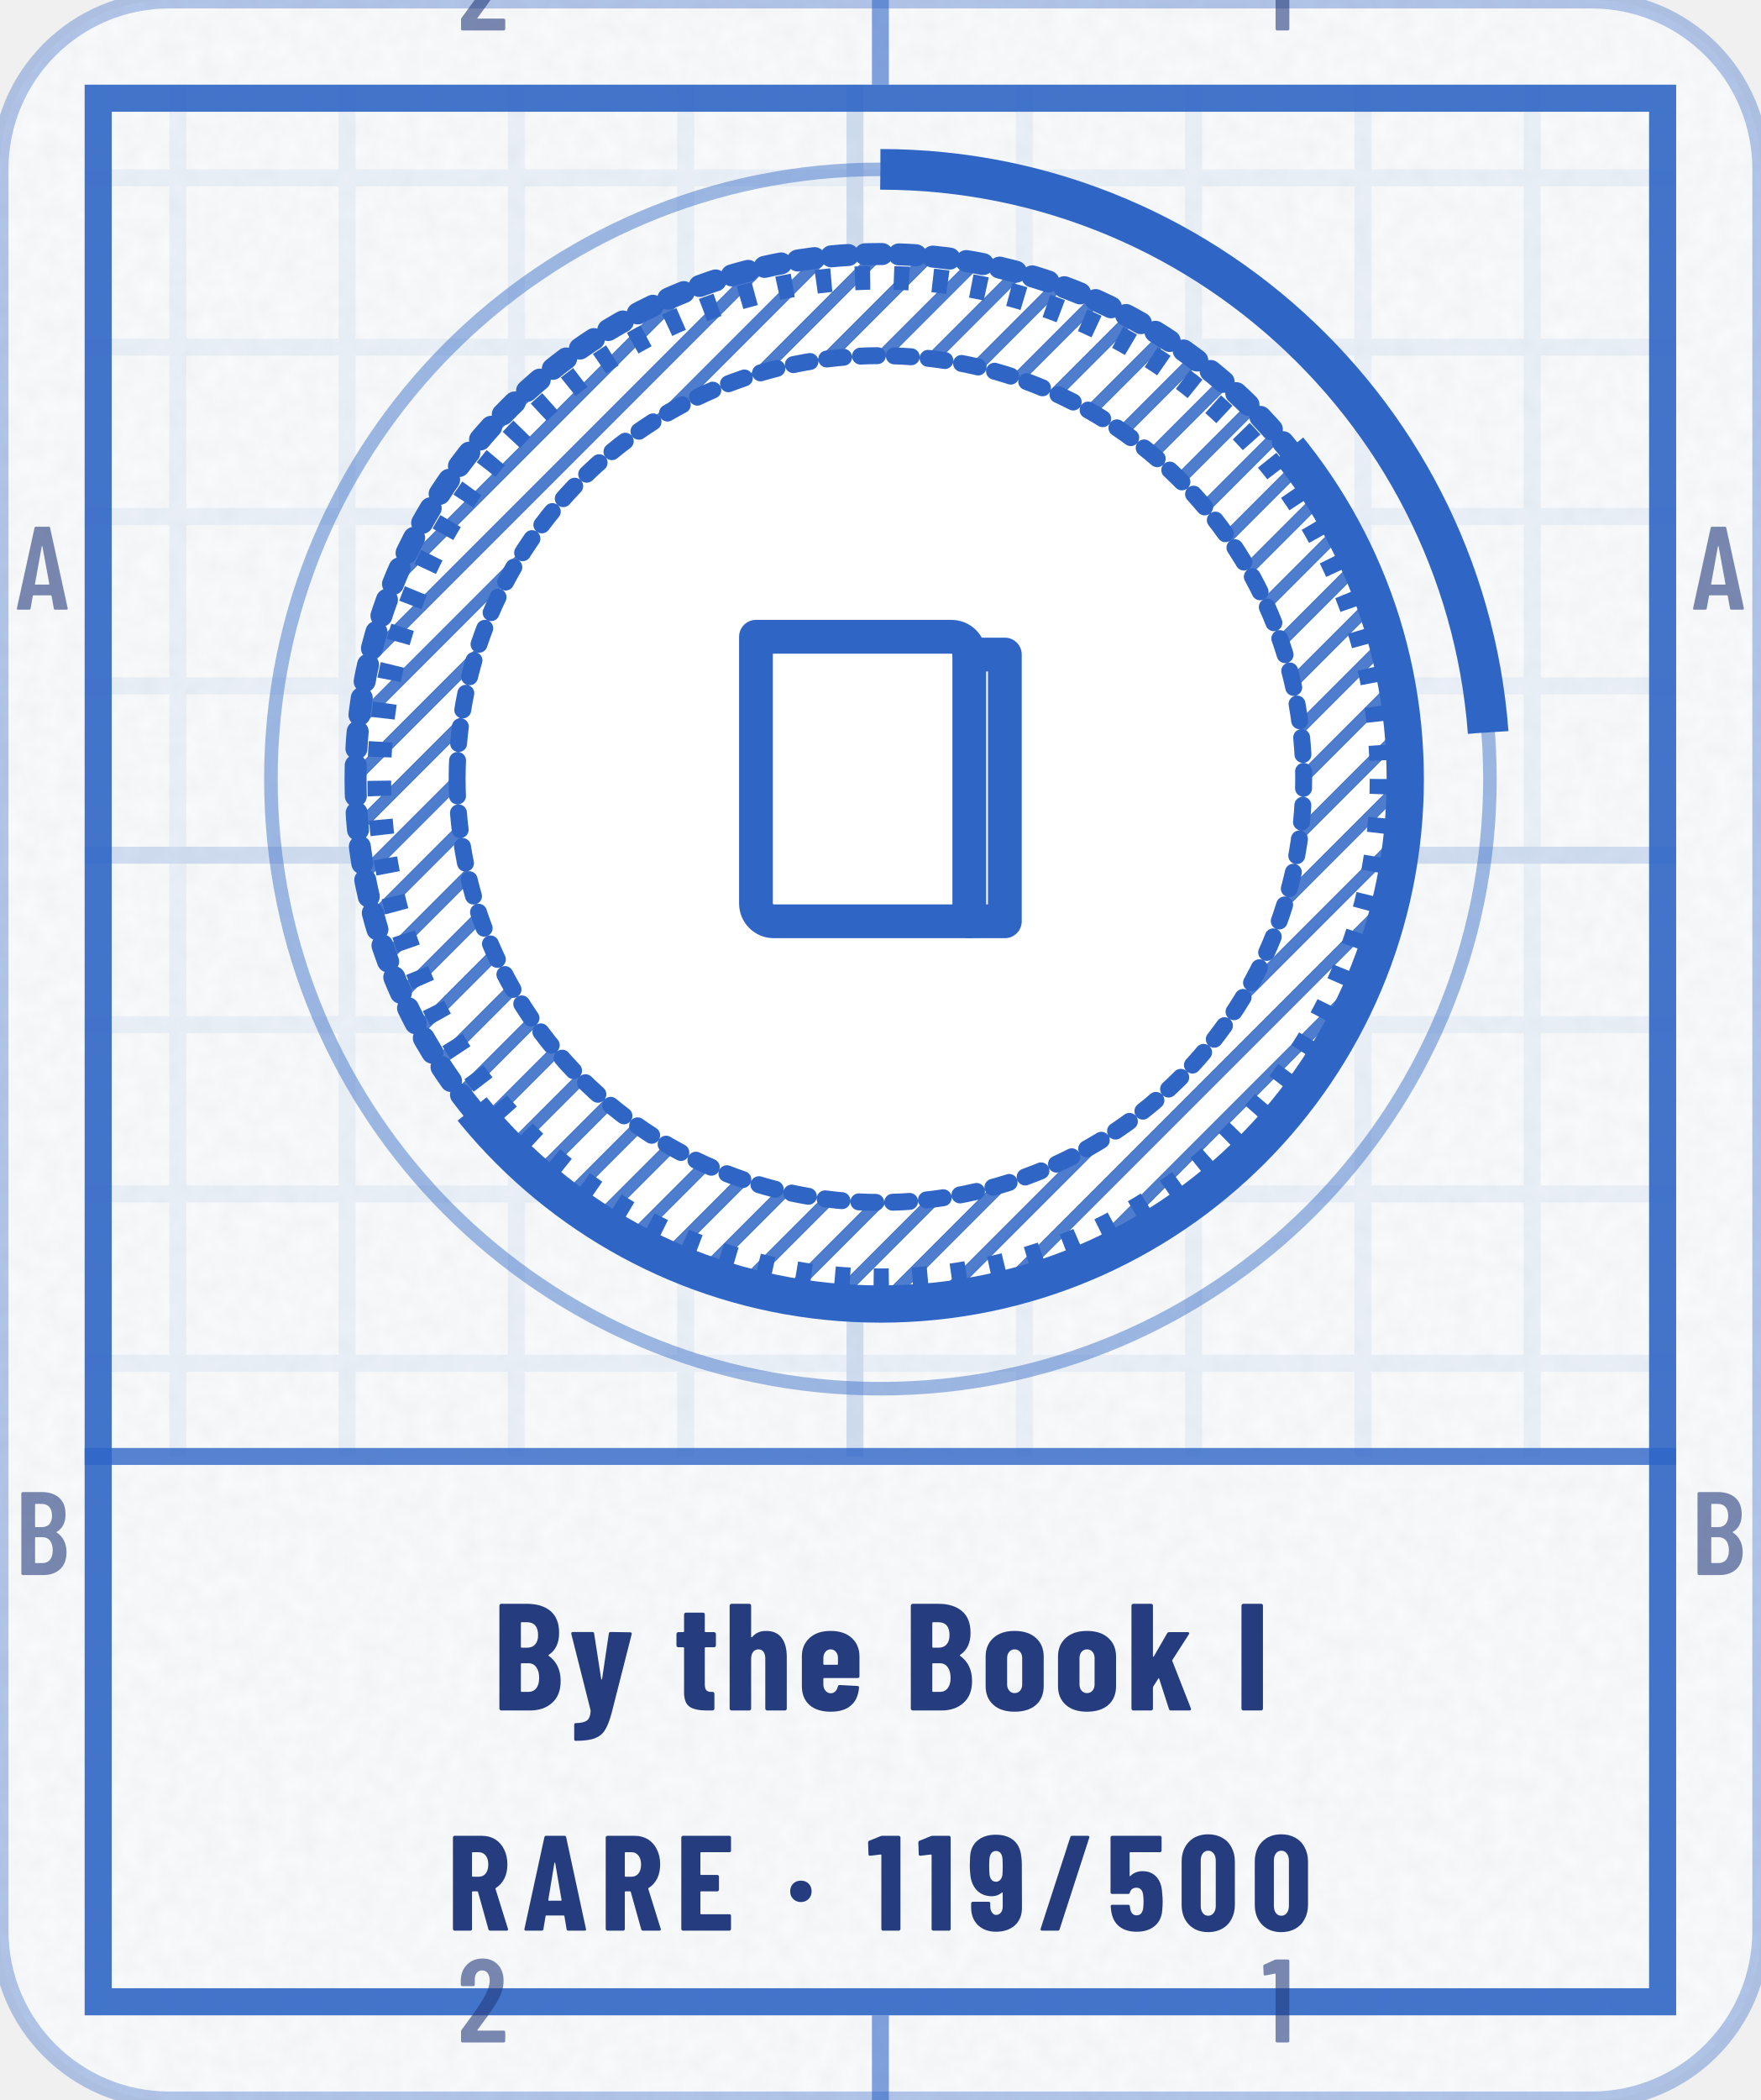
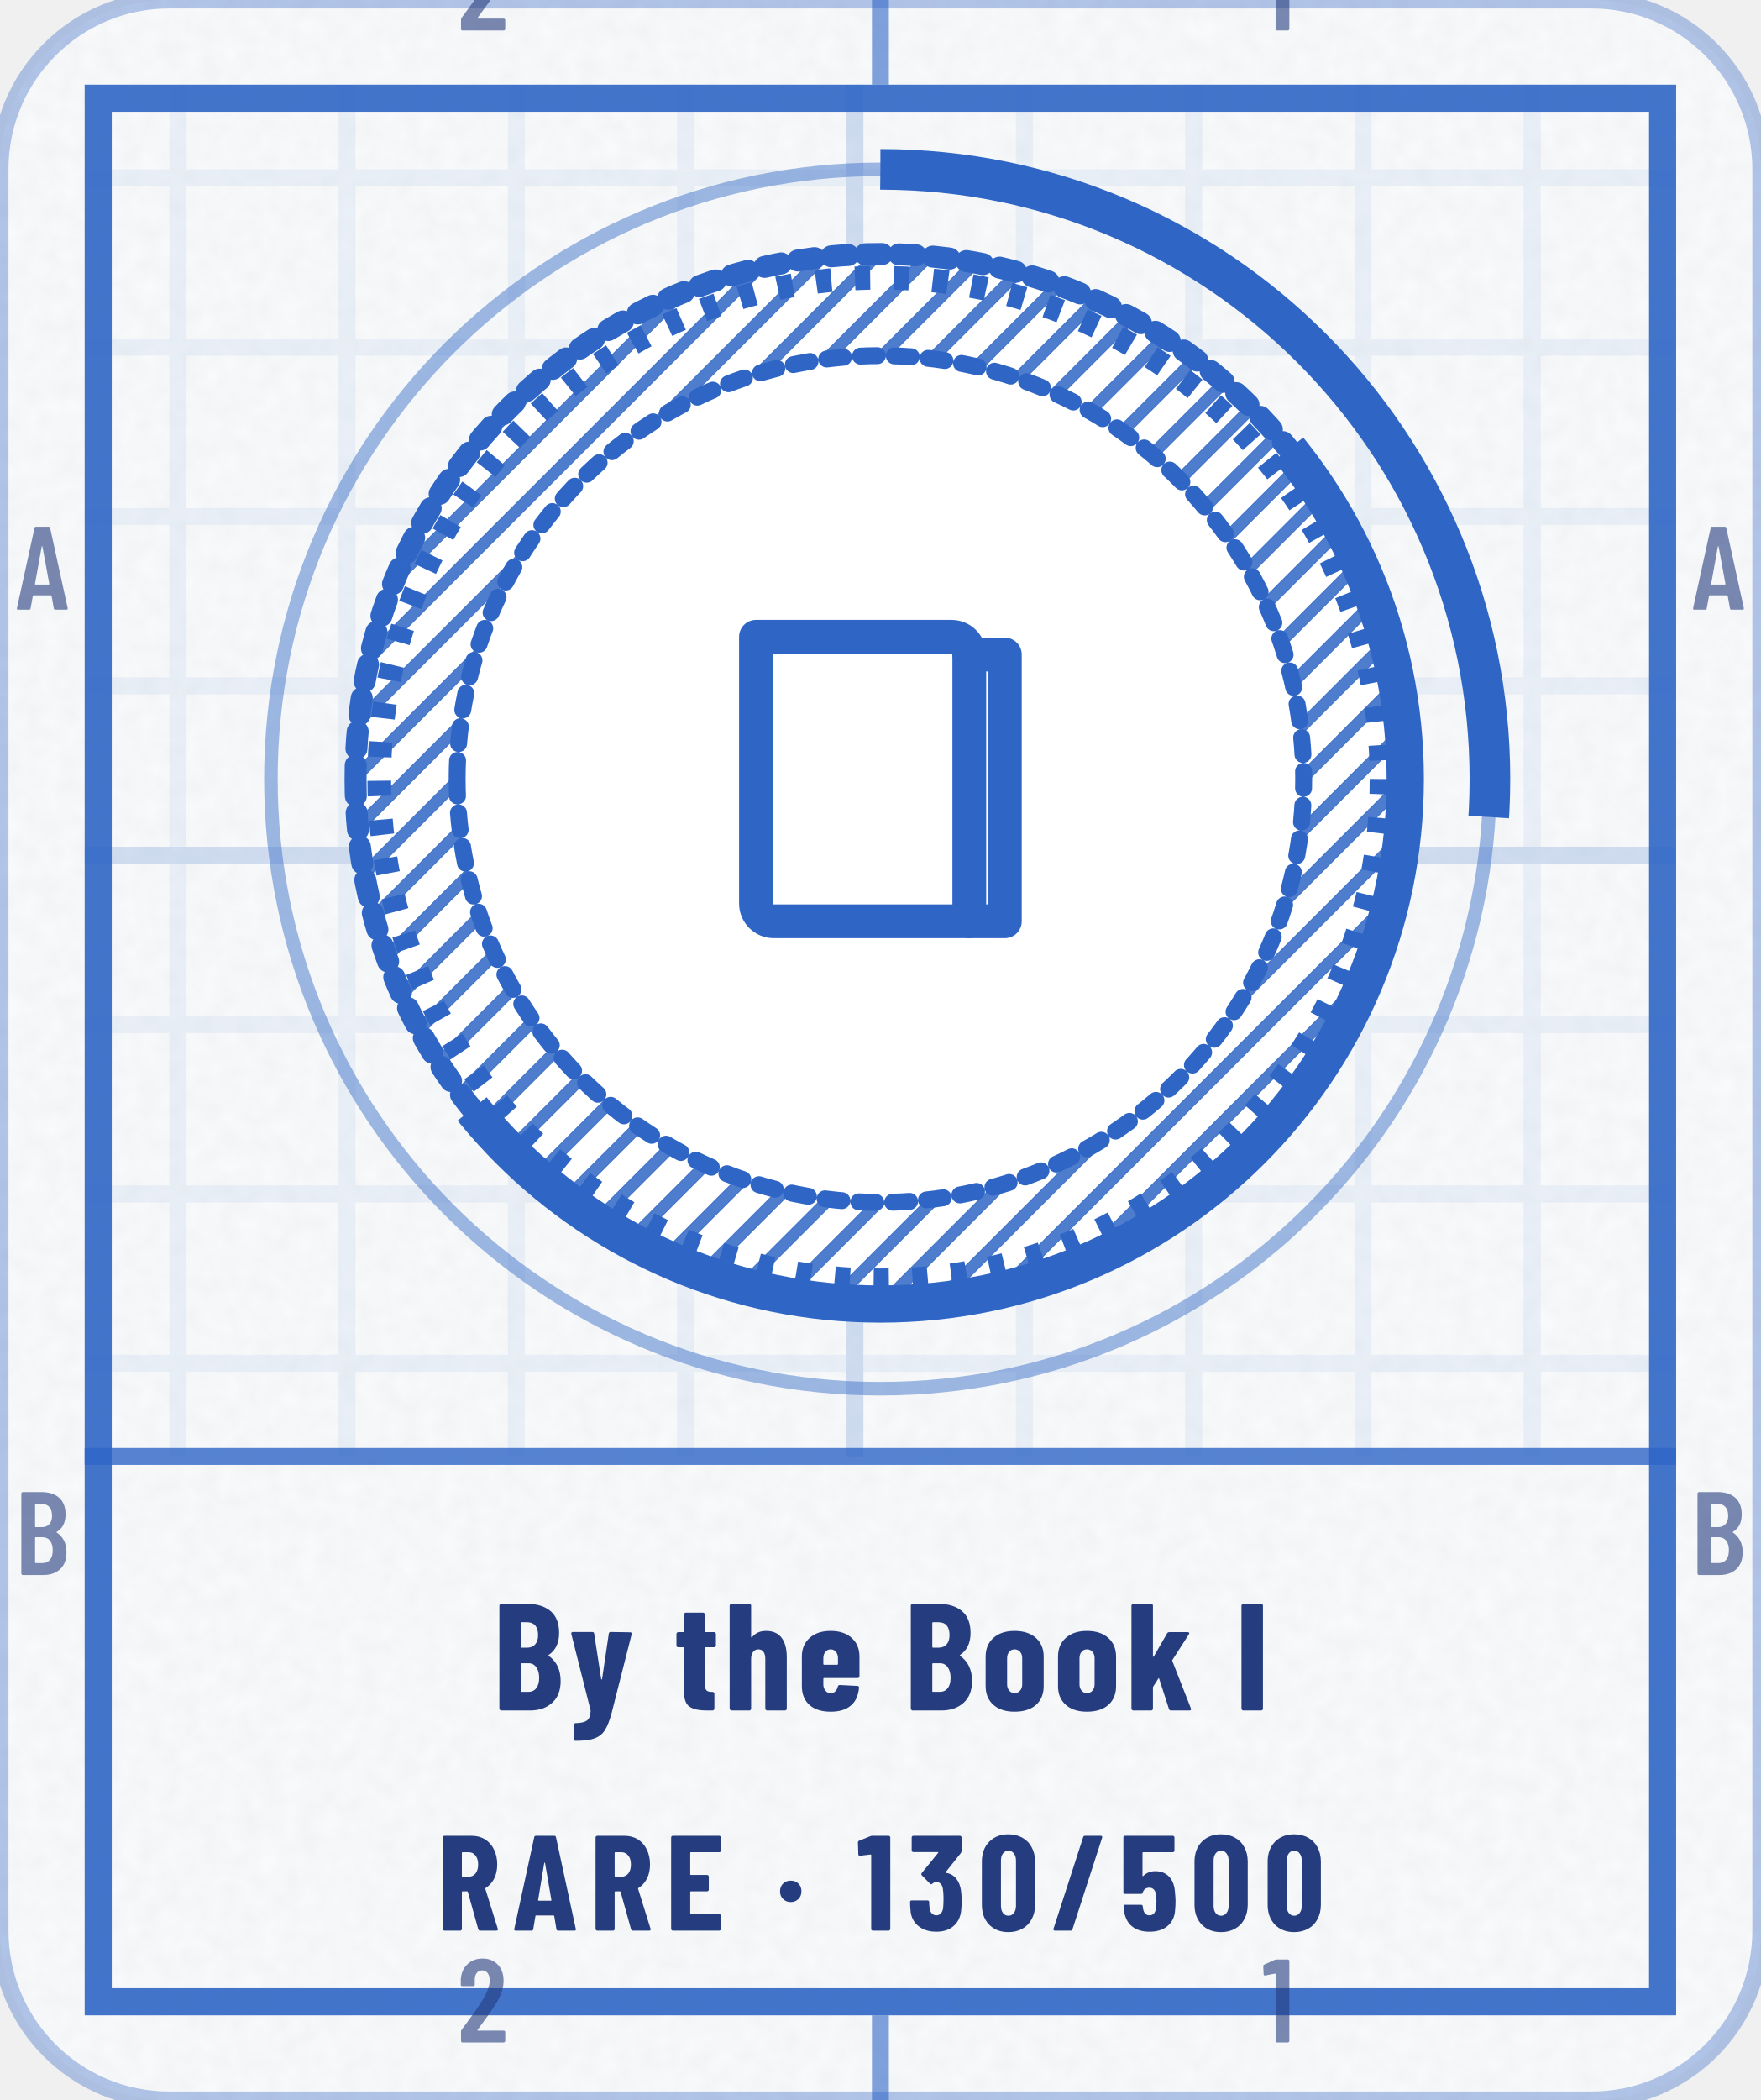
- <svg xmlns="http://www.w3.org/2000/svg" width="104" height="124" viewBox="0 0 104 124" role="img" aria-label="By the Book I: earned, Rare, 23% to By the Book II">
+ <svg xmlns="http://www.w3.org/2000/svg" width="104" height="124" viewBox="0 0 104 124" role="img" aria-label="By the Book I: earned, Rare, 26% to By the Book II">
  <style>@keyframes pl{from{stroke-dashoffset:1}}.pl{stroke-dasharray:1;animation:pl 1.6s cubic-bezier(.3,0,.2,1) .15s both}@keyframes sh{0%{transform:translateX(-110px)}38%,100%{transform:translateX(200px)}}.sh{animation:sh 6.5s ease-in-out infinite}@media (prefers-reduced-motion:reduce){.pl,.sp{animation:none}.sh,.bu{display:none}}</style>
  <defs>
    <clipPath id="kc1">
      <rect x="0" y="0" width="104" height="124" rx="10" />
    </clipPath>
    <filter id="kn2" x="0" y="0" width="100%" height="100%">
      <feTurbulence type="fractalNoise" baseFrequency=".85" numOctaves="2" stitchTiles="stitch" />
      <feColorMatrix values="0 0 0 0 0 0 0 0 0 0 0 0 0 0 0 0 0 0 0.035 0" />
    </filter>
    <pattern id="kp3" width="10" height="10" patternUnits="userSpaceOnUse">
      <path d="M10 .5H.5V10" fill="none" stroke="#2F66C6" stroke-opacity="0.07" />
    </pattern>
    <pattern id="kp4" width="50" height="50" patternUnits="userSpaceOnUse">
      <path d="M50 .5H.5V50" fill="none" stroke="#2F66C6" stroke-opacity="0.14" />
    </pattern>
    <clipPath id="kc5">
      <path clip-rule="evenodd" d="M5 5h94v114h-94zM5 86h94v33h-94z" />
    </clipPath>
    <pattern id="kh6" width="2.2" height="2.2" patternUnits="userSpaceOnUse" patternTransform="rotate(45)">
      <path d="M1.1 0V2.2" stroke="#2F66C6" stroke-width="0.7" stroke-opacity="0.85" />
    </pattern>
    <clipPath id="kc7">
      <path d="M364 -206L-260 298L-8 610L616 106Z" />
    </clipPath>
    <path id="m49" d="M122 700H218Q223 700 226 696Q230 693 230 688V12Q230 7 226 4Q223 0 218 0H126Q121 0 118 4Q114 7 114 12V576Q114 578 112 580Q111 582 109 581L27 565H24Q13 565 13 576L10 643Q10 653 18 657L107 697Q114 700 122 700Z" />
    <path id="m50" d="M173 100H392Q397 100 400 96Q404 93 404 88V12Q404 7 400 4Q397 0 392 0H43Q38 0 34 4Q31 7 31 12V92Q31 101 36 107L75 160Q114 212 152 266Q189 320 215 363Q273 459 273 522Q273 562 256 585Q238 608 209 608Q180 608 163 586Q146 563 147 526V487Q147 482 144 478Q140 475 135 475H41Q36 475 32 478Q29 482 29 487V530Q33 610 84 659Q134 708 214 708Q293 708 342 656Q390 605 390 521Q390 471 373 422Q356 373 319 317Q294 277 260 229Q225 181 214 166Q184 126 170 106Q168 104 169 102Q170 100 173 100Z" />
    <path id="m65" d="M325 11 306 116Q306 121 300 121H154Q148 121 148 116L129 11Q128 0 116 0H25Q11 0 14 13L162 689Q164 700 175 700H281Q292 700 294 689L442 13V9Q442 0 431 0H338Q326 0 325 11ZM171 212H282Q288 212 287 217L229 533Q228 536 226 536Q224 536 223 533L166 217Q165 212 171 212Z" />
    <path id="m66" d="M242 0H66Q61 0 58 4Q54 7 54 12V688Q54 693 58 696Q61 700 66 700H224Q319 700 373 652Q427 604 427 512Q427 409 354 365Q349 362 352 359Q391 334 413 292Q435 250 435 192Q435 100 382 50Q328 0 242 0ZM170 595V409Q170 404 175 404H226Q267 404 290 429Q313 454 313 500Q313 548 290 574Q267 600 226 600H175Q170 600 170 595ZM319 208Q319 260 296 290Q273 319 233 319H175Q170 319 170 314V106Q170 101 175 101H233Q273 101 296 129Q319 157 319 208Z" />
    <path id="n47" d="M18 14 237 690Q240 700 250 700H367Q373 700 376 696Q379 693 377 686L158 10Q155 0 145 0H28Q22 0 19 4Q16 7 18 14Z" />
    <path id="n48" d="M30 191V509Q30 600 84 656Q138 711 226 711Q284 711 329 686Q374 661 398 615Q423 569 423 509V191Q423 131 398 85Q374 39 329 14Q284 -11 226 -11Q138 -11 84 44Q30 100 30 191ZM282 183V517Q282 550 266 570Q251 590 226 590Q201 590 186 570Q171 550 171 517V183Q171 150 186 130Q201 110 226 110Q251 110 266 130Q282 150 282 183Z" />
    <path id="n49" d="M115 700H236Q241 700 244 696Q248 693 248 688V12Q248 7 244 4Q241 0 236 0H119Q114 0 110 4Q107 7 107 12V558Q107 562 102 562L25 553H23Q12 553 12 564L9 650Q9 660 18 664L100 697Q108 700 115 700Z" />
+     <path id="n51" d="M404 222Q404 178 400 147Q392 75 344 34Q297 -8 217 -8Q134 -8 82 36Q30 80 26 153Q23 180 23 211Q23 223 35 223H152Q164 223 164 211Q164 188 167 168Q170 142 183 128Q196 113 217 113Q237 113 250 127Q263 141 267 165Q270 200 270 237Q270 284 265 311Q261 334 248 346Q236 359 217 359Q202 359 187 346Q181 342 179 342Q175 342 170 347L110 408Q106 412 106 417Q106 421 109 425L230 574Q232 576 231 578Q230 580 227 580H47Q42 580 38 584Q35 587 35 592V688Q35 693 38 696Q42 700 47 700H391Q396 700 400 696Q403 693 403 688V588Q403 580 398 573L286 432Q285 430 285 428Q285 426 287 426Q331 422 362 386Q392 350 399 296Q404 258 404 222Z" />
    <path id="n53" d="M416 218Q416 185 413 155Q409 78 358 35Q308 -8 223 -8Q143 -8 94 32Q45 72 35 151L32 179Q32 191 44 191H161Q173 191 174 179Q174 173 176 163Q185 113 223 113Q243 113 256 126Q268 140 272 164Q275 190 275 219Q275 240 271 270Q267 293 254 305Q242 317 223 317Q185 317 174 282Q171 271 161 271H43Q38 271 34 274Q31 278 31 283V688Q31 693 34 696Q38 700 43 700H396Q401 700 404 696Q408 693 408 688V591Q408 586 404 582Q401 579 396 579H177Q172 579 172 574V406Q172 403 174 402Q176 401 178 404Q195 421 218 430Q241 439 267 439Q331 439 370 397Q408 355 412 280Q416 242 416 218Z" />
-     <path id="n57" d="M212 -8Q130 -8 79 40Q28 89 28 171V201Q28 206 32 210Q35 213 40 213H157Q162 213 166 210Q169 206 169 201V179Q169 152 182 134Q194 116 212 116Q234 116 248 134Q261 151 261 179V279Q261 282 259 282Q257 283 255 281Q223 254 181 254Q111 254 68 300Q26 346 21 423Q18 450 18 482Q18 504 20 542Q23 621 74 664Q125 708 210 708Q290 708 340 668Q389 628 398 549Q402 517 402 494L403 171Q404 89 352 40Q299 -8 212 -8ZM261 472Q261 509 259 534Q256 560 244 574Q231 588 211 588Q191 588 178 573Q166 558 163 531Q161 507 161 472Q161 449 164 410Q168 387 180 374Q192 361 211 361Q230 361 242 374Q255 388 259 412Q261 438 261 472Z" />
    <path id="n65" d="M325 11 309 107Q309 112 303 112H176Q170 112 170 107L154 11Q153 0 141 0H24Q11 0 14 13L161 689Q163 700 174 700H309Q320 700 322 689L468 13L469 9Q469 0 458 0H338Q326 0 325 11ZM194 221H284Q289 221 288 226L241 499Q240 502 238 502Q236 502 235 499L190 226Q190 221 194 221Z" />
    <path id="n66" d="M245 0H56Q51 0 48 4Q44 7 44 12V688Q44 693 48 696Q51 700 56 700H223Q323 700 380 652Q436 604 436 509Q436 410 368 365Q364 362 367 359Q446 303 446 193Q446 100 390 50Q334 0 245 0ZM185 574V417Q185 412 190 412H226Q260 412 279 434Q298 455 298 494Q298 535 280 557Q261 579 226 579H190Q185 579 185 574ZM305 214Q305 258 286 284Q267 310 235 310H190Q185 310 185 305V127Q185 122 190 122H234Q267 122 286 146Q305 170 305 214Z" />
    <path id="n69" d="M399 579H190Q185 579 185 574V416Q185 411 190 411H310Q315 411 318 408Q322 404 322 399V302Q322 297 318 294Q315 290 310 290H190Q185 290 185 285V126Q185 121 190 121H399Q404 121 408 118Q411 114 411 109V12Q411 7 408 4Q404 0 399 0H56Q51 0 48 4Q44 7 44 12V688Q44 693 48 696Q51 700 56 700H399Q404 700 408 696Q411 693 411 688V591Q411 586 408 582Q404 579 399 579Z" />
    <path id="n73" d="M44 12V688Q44 693 48 696Q51 700 56 700H173Q178 700 182 696Q185 693 185 688V12Q185 7 182 4Q178 0 173 0H56Q51 0 48 4Q44 7 44 12Z" />
    <path id="n82" d="M306 10 229 286Q227 290 224 290H190Q185 290 185 285V12Q185 7 182 4Q178 0 173 0H56Q51 0 48 4Q44 7 44 12V688Q44 693 48 696Q51 700 56 700H258Q313 700 356 674Q399 647 422 599Q446 551 446 489Q446 430 424 385Q401 340 361 315Q359 314 358 312Q357 311 358 309L450 14L451 10Q451 0 440 0H320Q309 0 306 10ZM185 574V403Q185 398 190 398H235Q266 398 286 422Q305 447 305 488Q305 530 286 554Q266 579 235 579H190Q185 579 185 574Z" />
    <path id="n101" d="M397 213H177Q172 213 172 208V171Q172 146 186 130Q199 113 220 113Q239 113 251 126Q263 138 267 157Q270 167 280 167L395 161Q400 161 404 158Q407 154 406 148Q399 71 352 32Q306 -8 220 -8Q131 -8 81 36Q31 81 31 160V354Q31 430 82 476Q132 522 220 522Q308 522 358 476Q409 430 409 354V225Q409 220 406 216Q402 213 397 213ZM172 344V305Q172 300 177 300H263Q268 300 268 305V344Q268 369 254 385Q241 401 220 401Q199 401 186 385Q172 369 172 344Z" />
    <path id="n104" d="M413 351V12Q413 7 410 4Q406 0 401 0H284Q279 0 276 4Q272 7 272 12V340Q272 369 260 385Q249 401 227 401Q204 401 192 384Q179 368 179 338V12Q179 7 176 4Q172 0 167 0H50Q45 0 42 4Q38 7 38 12V688Q38 693 42 696Q45 700 50 700H167Q172 700 176 696Q179 693 179 688V483Q179 480 182 480Q184 480 188 484Q220 522 277 522Q345 522 379 477Q413 432 413 351Z" />
    <path id="n107" d="M38 12V688Q38 693 42 696Q45 700 50 700H167Q172 700 176 696Q179 693 179 688V357Q179 353 181 352Q183 352 185 355L272 506Q276 514 287 514H407Q414 514 416 510Q419 506 415 500L307 332Q305 328 306 325L428 14Q429 12 429 9Q429 0 418 0H297Q287 0 284 10L220 208Q219 211 217 212Q215 212 214 209L181 157Q179 153 179 151V12Q179 7 176 4Q172 0 167 0H50Q45 0 42 4Q38 7 38 12Z" />
    <path id="n111" d="M31 160V354Q31 430 82 476Q133 522 221 522Q310 522 361 476Q412 430 412 354V160Q412 82 362 37Q311 -8 221 -8Q132 -8 82 37Q31 82 31 160ZM271 171V344Q271 369 257 385Q243 401 221 401Q199 401 186 385Q172 369 172 344V171Q172 146 186 130Q199 114 221 114Q243 114 257 130Q271 146 271 171Z" />
    <path id="n116" d="M260 415H204Q199 415 199 410V172Q199 143 210 132Q221 121 243 122H250Q255 122 258 118Q262 115 262 110V12Q262 7 258 4Q255 0 250 0H210Q137 0 100 24Q63 49 63 118V410Q63 415 58 415H25Q20 415 16 418Q13 422 13 427V502Q13 507 16 510Q20 514 25 514H58Q63 514 63 519V630Q63 635 66 638Q70 642 75 642H187Q192 642 196 638Q199 635 199 630V519Q199 514 204 514H260Q265 514 268 510Q272 507 272 502V427Q272 422 268 418Q265 415 260 415Z" />
    <path id="n121" d="M32 -187V-95Q32 -83 41 -83Q93 -82 115 -66Q137 -51 140 -3L139 3L13 502V506Q13 515 24 515H150Q162 515 163 504L209 207Q210 203 212 203Q214 203 215 207L259 504Q260 515 272 515L398 513Q412 513 409 500L277 -19Q257 -92 234 -128Q212 -165 168 -182Q125 -199 43 -199H38Q36 -199 34 -196Q32 -192 32 -187Z" />
    <path id="n183" d="M34 290Q34 325 56 347Q78 369 113 369Q148 369 170 347Q192 325 192 290Q192 256 170 234Q147 211 113 211Q79 211 56 234Q34 256 34 290Z" />
  </defs>
  <rect y="0" width="104" height="124" rx="10" fill="#FFFFFF" stroke="#2F66C6" stroke-opacity=".35" />
  <rect y="0" width="104" height="124" rx="10" fill="#2F66C6" fill-opacity=".03" />
  <rect y="0" width="104" height="124" clip-path="url(#kc1)" filter="url(#kn2)" />
  <g clip-path="url(#kc5)">
    <rect y="0" width="104" height="124" fill="url(#kp3)" />
    <rect y="0" width="104" height="124" fill="url(#kp4)" />
  </g>
  <rect x="5.8" y="5.8" width="92.4" height="112.4" fill="none" stroke="#2F66C6" stroke-opacity="0.9" stroke-width="1.6" />
  <path d="M52 0V5M52 119V124" stroke="#2F66C6" stroke-opacity="0.6" />
  <g transform="scale(0.007 -0.007)" fill="#253D7E" fill-opacity="0.6">
    <use href="#m50" x="3859" y="-257" />
    <use href="#m50" x="3859" y="-17229" />
    <use href="#m49" x="10649" y="-257" />
    <use href="#m49" x="10649" y="-17229" />
    <use href="#m65" x="129" y="-5143" />
    <use href="#m65" x="14272" y="-5143" />
    <use href="#m66" x="126" y="-13286" />
    <use href="#m66" x="14269" y="-13286" />
  </g>
  <path d="M5 86H99" stroke="#2F66C6" stroke-opacity=".8" stroke-width="1" />
  <circle cx="52" cy="46" r="36" fill="none" stroke="#2F66C6" stroke-opacity=".45" stroke-width=".8" />
-   <circle cx="52" cy="46" r="36" fill="none" stroke="#2F66C6" stroke-width="2.4" stroke-dasharray="53.8 226.2" transform="rotate(-90 52 46)" />
+   <circle cx="52" cy="46" r="36" fill="none" stroke="#2F66C6" stroke-width="2.4" stroke-dasharray="58.8 226.2" transform="rotate(-90 52 46)" />
  <path d="M21 46a31 31 0 1 0 62 0a31 31 0 1 0 -62 0Z" fill="#FFFFFF" stroke="#2F66C6" stroke-width="1.3" stroke-linejoin="round" stroke-linecap="round" class="pl" pathLength="1" />
  <circle cx="52" cy="46" r="29.6" fill="none" stroke="#2F66C6" stroke-width="1.4" stroke-dasharray=".9 1.4" />
  <path d="M21 46a31 31 0 1 0 62 0a31 31 0 1 0 -62 0ZM27 46a25 25 0 1 0 50 0a25 25 0 1 0 -50 0Z" fill-rule="evenodd" fill="url(#kh6)" />
  <path d="M27 46a25 25 0 1 0 50 0a25 25 0 1 0 -50 0Z" fill="#FFFFFF" stroke="#2F66C6" stroke-width="1" stroke-linejoin="round" stroke-linecap="round" class="pl" pathLength="1" />
  <g transform="translate(39.4 33.4) scale(1.05)" fill="none" stroke="#2F66C6" stroke-width="1.9" stroke-linecap="round" stroke-linejoin="round">
    <path d="M5 4h11a1 1 0 0 1 1 1v15H6a1 1 0 0 1-1-1z" />
    <path d="M17 5h2v15h-2" />
  </g>
  <g clip-path="url(#kc7)">
    <path d="M21 46a31 31 0 1 0 62 0a31 31 0 1 0 -62 0Z" fill="none" stroke="#2F66C6" stroke-width="2.2" stroke-linejoin="round" stroke-linecap="round" />
  </g>
  <g transform="translate(29.1 101) scale(0.009 -0.009)" fill="#253D7E">
    <use href="#n66" x="0" />
    <use href="#n121" x="503" />
    <use href="#n116" x="1193" />
    <use href="#n104" x="1517" />
    <use href="#n101" x="1998" />
    <use href="#n66" x="2700" />
    <use href="#n111" x="3204" />
    <use href="#n111" x="3679" />
    <use href="#n107" x="4154" />
    <use href="#n73" x="4870" />
  </g>
-   <g transform="translate(26.4 114) scale(0.008 -0.008)" fill="#253D7E">
+   <g transform="translate(25.8 114) scale(0.008 -0.008)" fill="#253D7E">
    <use href="#n82" x="0" />
    <use href="#n65" x="558" />
    <use href="#n82" x="1128" />
    <use href="#n69" x="1686" />
    <use href="#n183" x="2500" />
    <use href="#n49" x="3100" />
-     <use href="#n49" x="3471" />
-     <use href="#n57" x="3842" />
-     <use href="#n47" x="4365" />
-     <use href="#n53" x="4868" />
-     <use href="#n48" x="5394" />
-     <use href="#n48" x="5934" />
+     <use href="#n51" x="3471" />
+     <use href="#n48" x="3994" />
+     <use href="#n47" x="4535" />
+     <use href="#n53" x="5038" />
+     <use href="#n48" x="5564" />
+     <use href="#n48" x="6104" />
  </g>
</svg>
